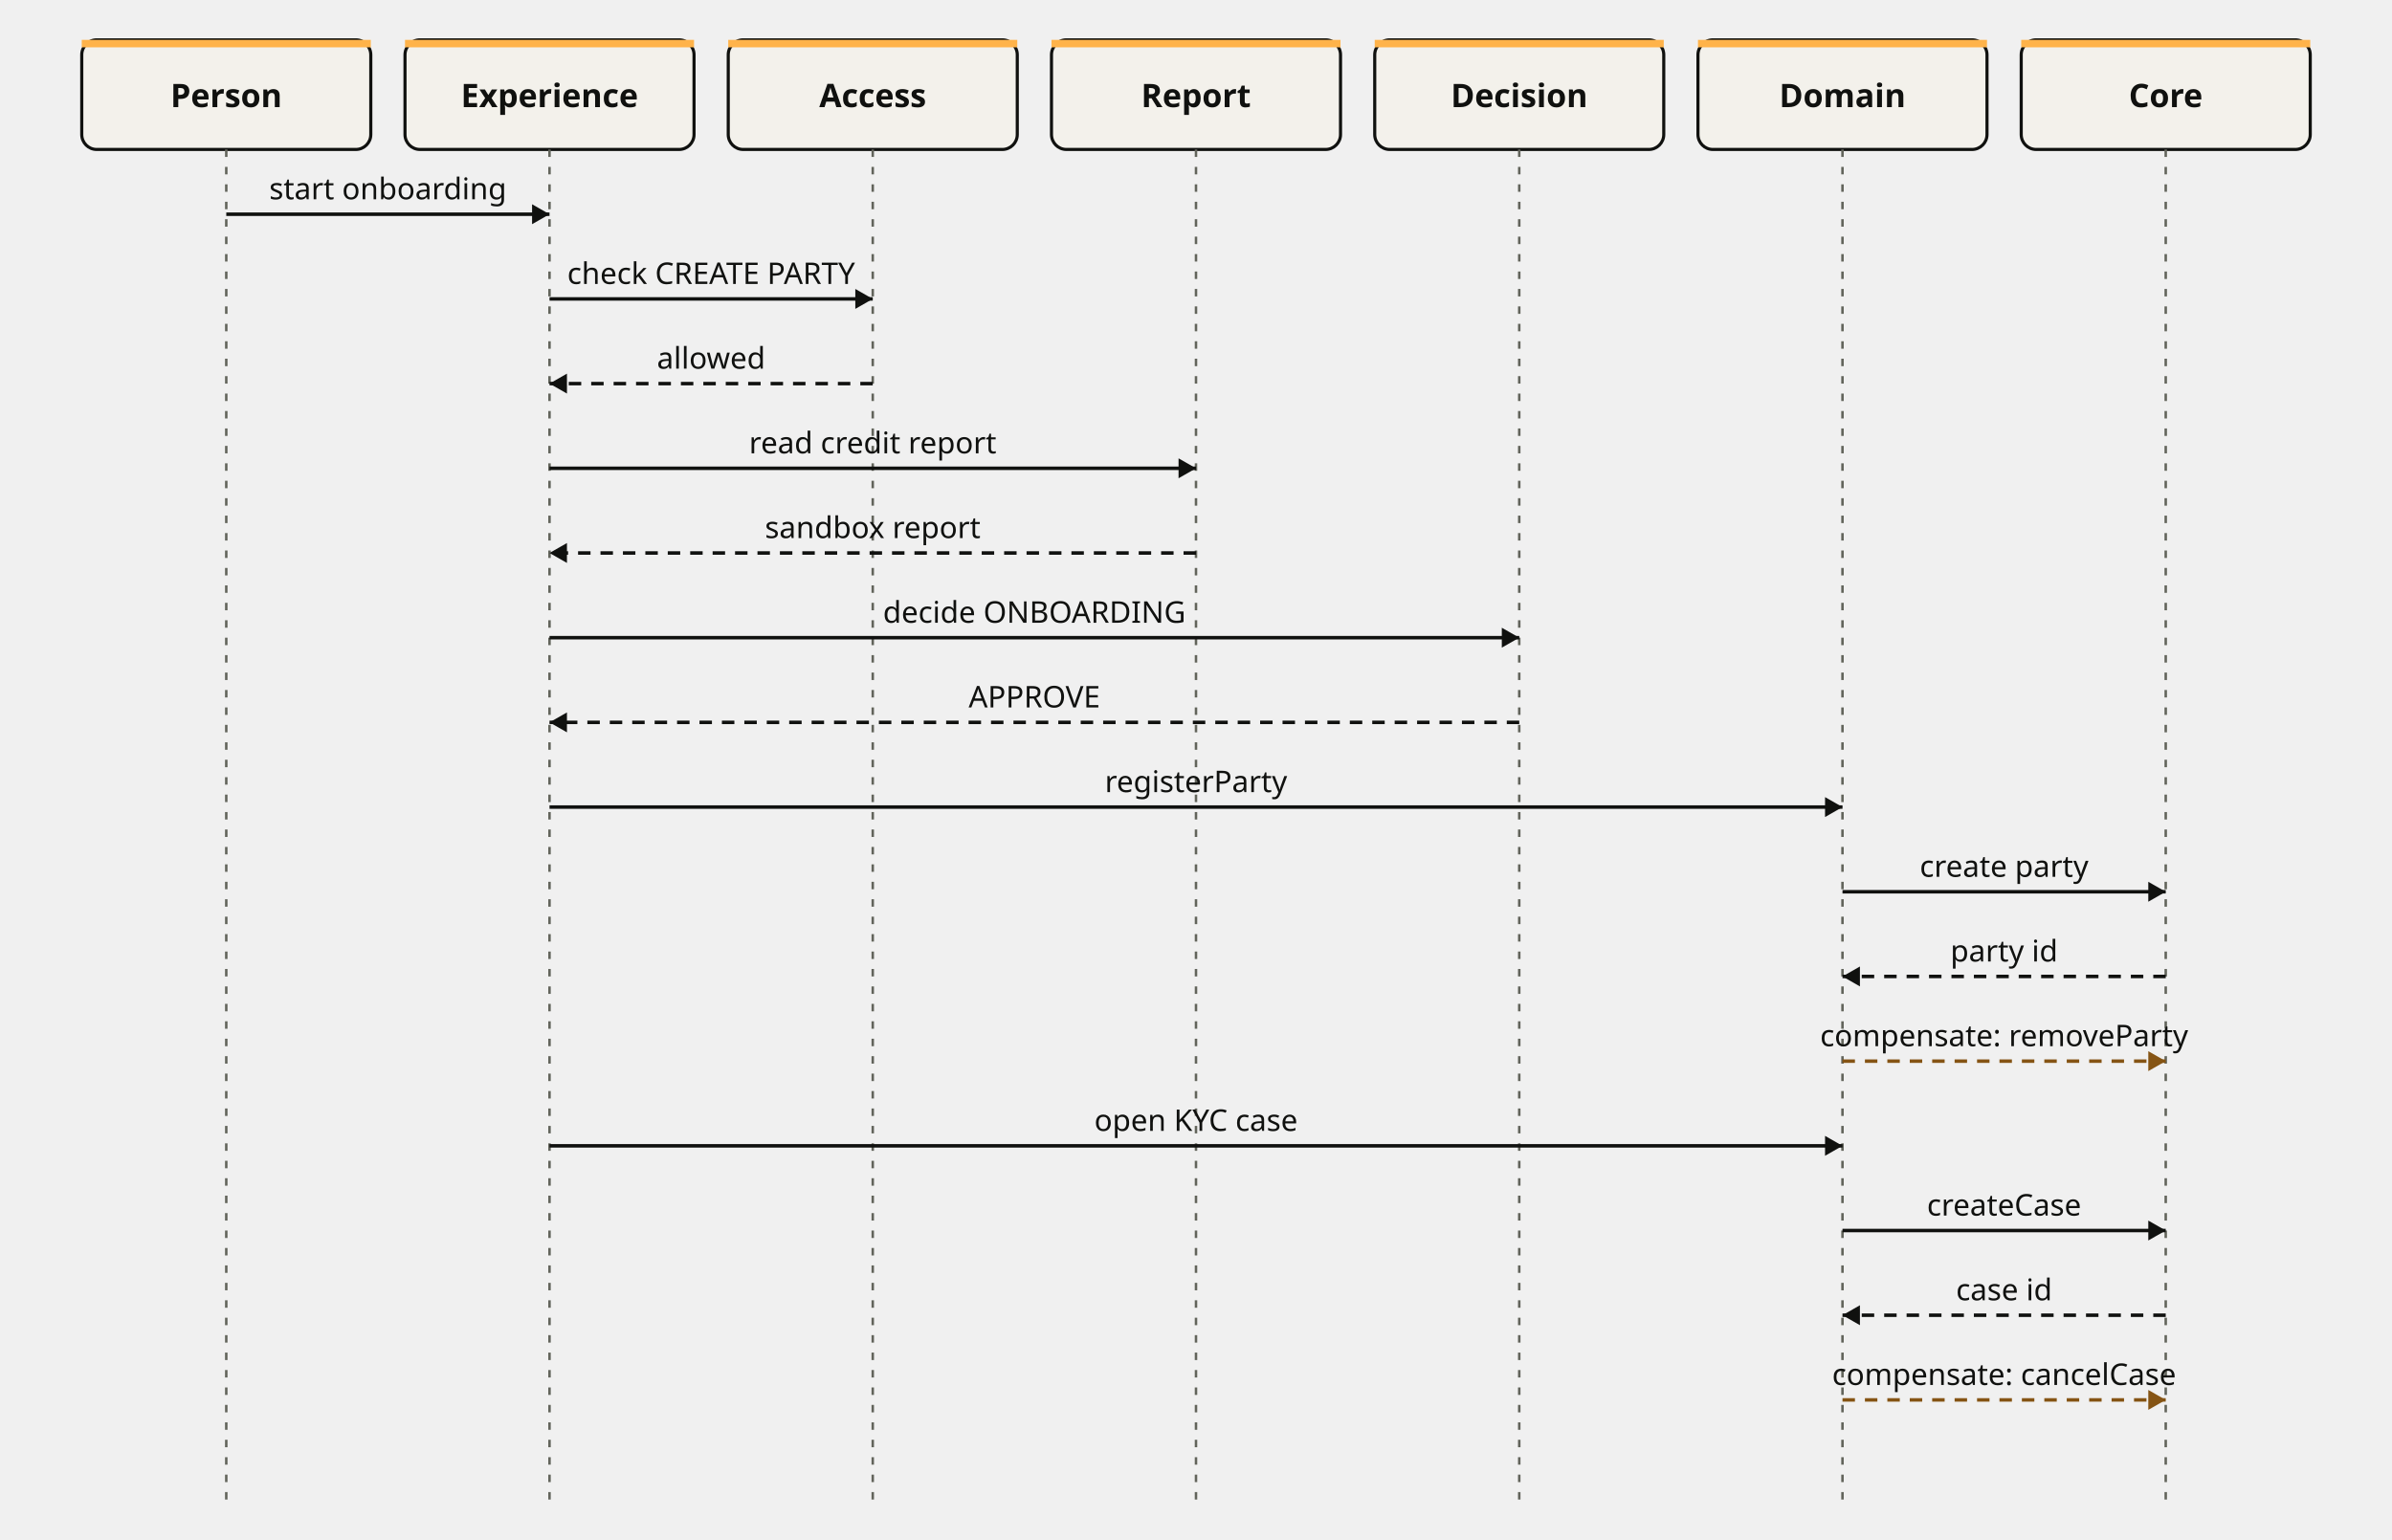
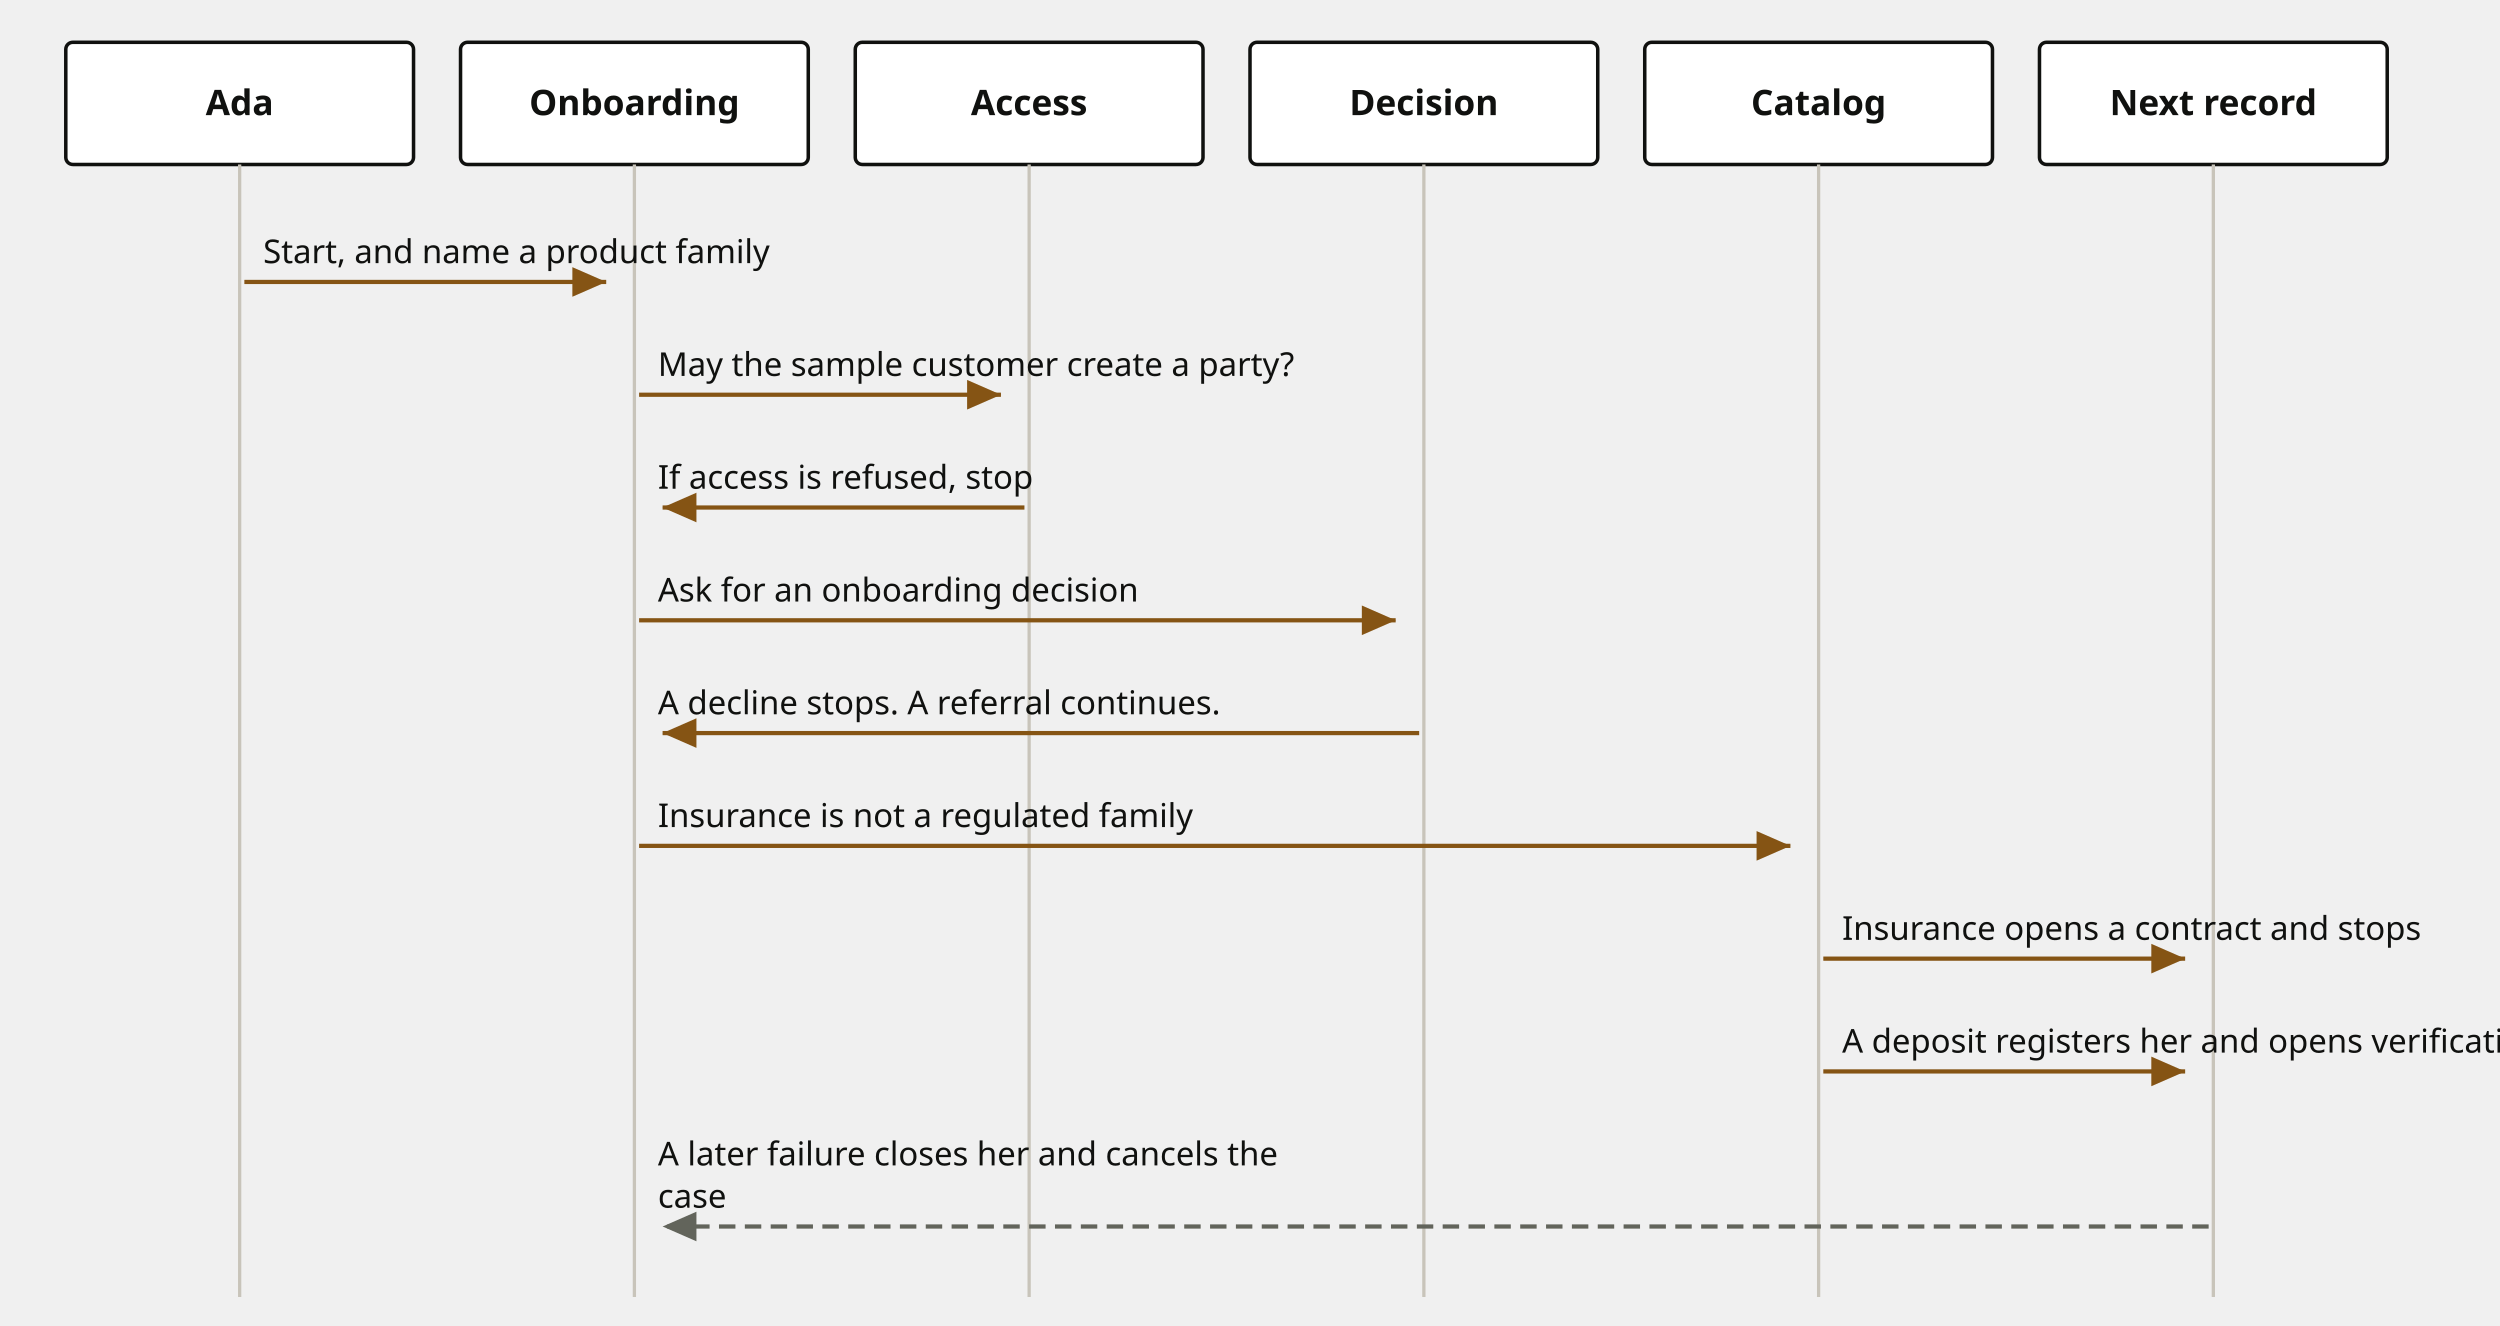
- <svg xmlns="http://www.w3.org/2000/svg" viewBox="0 0 960 618" role="img">
-   <style>text{font-family:Manrope,system-ui,sans-serif}</style>
-   <rect x="32.811" y="16" width="116" height="44" rx="6" fill="#f3f1eb" stroke="#10110f" stroke-width="1.25" />
-   <rect x="32.811" y="16" width="116" height="3" fill="#ffb34a" />
-   <text x="90.811" y="43" fill="#10110f" font-size="13" font-weight="700" text-anchor="middle">Person</text>
-   <line x1="90.811" y1="60" x2="90.811" y2="606" stroke="#62645b" stroke-width="1" stroke-dasharray="3 4" />
-   <rect x="162.541" y="16" width="116" height="44" rx="6" fill="#f3f1eb" stroke="#10110f" stroke-width="1.25" />
-   <rect x="162.541" y="16" width="116" height="3" fill="#ffb34a" />
-   <text x="220.541" y="43" fill="#10110f" font-size="13" font-weight="700" text-anchor="middle">Experience</text>
-   <line x1="220.541" y1="60" x2="220.541" y2="606" stroke="#62645b" stroke-width="1" stroke-dasharray="3 4" />
-   <rect x="292.27" y="16" width="116" height="44" rx="6" fill="#f3f1eb" stroke="#10110f" stroke-width="1.25" />
-   <rect x="292.27" y="16" width="116" height="3" fill="#ffb34a" />
-   <text x="350.27" y="43" fill="#10110f" font-size="13" font-weight="700" text-anchor="middle">Access</text>
-   <line x1="350.27" y1="60" x2="350.27" y2="606" stroke="#62645b" stroke-width="1" stroke-dasharray="3 4" />
-   <rect x="422" y="16" width="116" height="44" rx="6" fill="#f3f1eb" stroke="#10110f" stroke-width="1.25" />
-   <rect x="422" y="16" width="116" height="3" fill="#ffb34a" />
-   <text x="480" y="43" fill="#10110f" font-size="13" font-weight="700" text-anchor="middle">Report</text>
-   <line x1="480" y1="60" x2="480" y2="606" stroke="#62645b" stroke-width="1" stroke-dasharray="3 4" />
-   <rect x="551.73" y="16" width="116" height="44" rx="6" fill="#f3f1eb" stroke="#10110f" stroke-width="1.25" />
-   <rect x="551.73" y="16" width="116" height="3" fill="#ffb34a" />
-   <text x="609.73" y="43" fill="#10110f" font-size="13" font-weight="700" text-anchor="middle">Decision</text>
-   <line x1="609.73" y1="60" x2="609.73" y2="606" stroke="#62645b" stroke-width="1" stroke-dasharray="3 4" />
-   <rect x="681.459" y="16" width="116" height="44" rx="6" fill="#f3f1eb" stroke="#10110f" stroke-width="1.25" />
-   <rect x="681.459" y="16" width="116" height="3" fill="#ffb34a" />
-   <text x="739.459" y="43" fill="#10110f" font-size="13" font-weight="700" text-anchor="middle">Domain</text>
-   <line x1="739.459" y1="60" x2="739.459" y2="606" stroke="#62645b" stroke-width="1" stroke-dasharray="3 4" />
-   <rect x="811.189" y="16" width="116" height="44" rx="6" fill="#f3f1eb" stroke="#10110f" stroke-width="1.25" />
-   <rect x="811.189" y="16" width="116" height="3" fill="#ffb34a" />
-   <text x="869.189" y="43" fill="#10110f" font-size="13" font-weight="700" text-anchor="middle">Core</text>
-   <line x1="869.189" y1="60" x2="869.189" y2="606" stroke="#62645b" stroke-width="1" stroke-dasharray="3 4" />
-   <line x1="90.811" y1="86" x2="220.541" y2="86" stroke="#10110f" stroke-width="1.4" />
-   <polygon points="220.541,86 213.541,82 213.541,90" fill="#10110f" />
-   <text x="155.676" y="80" fill="#10110f" font-size="12" text-anchor="middle">start onboarding</text>
-   <line x1="220.541" y1="120" x2="350.27" y2="120" stroke="#10110f" stroke-width="1.4" />
-   <polygon points="350.27,120 343.27,116 343.27,124" fill="#10110f" />
-   <text x="285.405" y="114" fill="#10110f" font-size="12" text-anchor="middle">check CREATE PARTY</text>
-   <line x1="350.27" y1="154" x2="220.541" y2="154" stroke="#10110f" stroke-width="1.4" stroke-dasharray="5 4" />
-   <polygon points="220.541,154 227.541,150 227.541,158" fill="#10110f" />
-   <text x="285.405" y="148" fill="#10110f" font-size="12" text-anchor="middle">allowed</text>
-   <line x1="220.541" y1="188" x2="480" y2="188" stroke="#10110f" stroke-width="1.4" />
-   <polygon points="480,188 473,184 473,192" fill="#10110f" />
-   <text x="350.27" y="182" fill="#10110f" font-size="12" text-anchor="middle">read credit report</text>
-   <line x1="480" y1="222" x2="220.541" y2="222" stroke="#10110f" stroke-width="1.4" stroke-dasharray="5 4" />
-   <polygon points="220.541,222 227.541,218 227.541,226" fill="#10110f" />
-   <text x="350.27" y="216" fill="#10110f" font-size="12" text-anchor="middle">sandbox report</text>
-   <line x1="220.541" y1="256" x2="609.73" y2="256" stroke="#10110f" stroke-width="1.4" />
-   <polygon points="609.73,256 602.73,252 602.73,260" fill="#10110f" />
-   <text x="415.135" y="250" fill="#10110f" font-size="12" text-anchor="middle">decide ONBOARDING</text>
-   <line x1="609.73" y1="290" x2="220.541" y2="290" stroke="#10110f" stroke-width="1.4" stroke-dasharray="5 4" />
-   <polygon points="220.541,290 227.541,286 227.541,294" fill="#10110f" />
-   <text x="415.135" y="284" fill="#10110f" font-size="12" text-anchor="middle">APPROVE</text>
-   <line x1="220.541" y1="324" x2="739.459" y2="324" stroke="#10110f" stroke-width="1.4" />
-   <polygon points="739.459,324 732.459,320 732.459,328" fill="#10110f" />
-   <text x="480" y="318" fill="#10110f" font-size="12" text-anchor="middle">registerParty</text>
-   <line x1="739.459" y1="358" x2="869.189" y2="358" stroke="#10110f" stroke-width="1.4" />
-   <polygon points="869.189,358 862.189,354 862.189,362" fill="#10110f" />
-   <text x="804.324" y="352" fill="#10110f" font-size="12" text-anchor="middle">create party</text>
-   <line x1="869.189" y1="392" x2="739.459" y2="392" stroke="#10110f" stroke-width="1.4" stroke-dasharray="5 4" />
-   <polygon points="739.459,392 746.459,388 746.459,396" fill="#10110f" />
-   <text x="804.324" y="386" fill="#10110f" font-size="12" text-anchor="middle">party id</text>
-   <line x1="739.459" y1="426" x2="869.189" y2="426" stroke="#855414" stroke-width="1.4" stroke-dasharray="5 4" />
-   <polygon points="869.189,426 862.189,422 862.189,430" fill="#855414" />
-   <text x="804.324" y="420" fill="#10110f" font-size="12" text-anchor="middle">compensate: removeParty</text>
-   <line x1="220.541" y1="460" x2="739.459" y2="460" stroke="#10110f" stroke-width="1.4" />
-   <polygon points="739.459,460 732.459,456 732.459,464" fill="#10110f" />
-   <text x="480" y="454" fill="#10110f" font-size="12" text-anchor="middle">open KYC case</text>
-   <line x1="739.459" y1="494" x2="869.189" y2="494" stroke="#10110f" stroke-width="1.4" />
-   <polygon points="869.189,494 862.189,490 862.189,498" fill="#10110f" />
-   <text x="804.324" y="488" fill="#10110f" font-size="12" text-anchor="middle">createCase</text>
-   <line x1="869.189" y1="528" x2="739.459" y2="528" stroke="#10110f" stroke-width="1.4" stroke-dasharray="5 4" />
-   <polygon points="739.459,528 746.459,524 746.459,532" fill="#10110f" />
-   <text x="804.324" y="522" fill="#10110f" font-size="12" text-anchor="middle">case id</text>
-   <line x1="739.459" y1="562" x2="869.189" y2="562" stroke="#855414" stroke-width="1.4" stroke-dasharray="5 4" />
-   <polygon points="869.189,562 862.189,558 862.189,566" fill="#855414" />
-   <text x="804.324" y="556" fill="#10110f" font-size="12" text-anchor="middle">compensate: cancelCase</text>
+ <svg xmlns="http://www.w3.org/2000/svg" viewBox="0 0 1064 564" width="1064" height="564" role="img">
+   <style>
+ text { font-family: Manrope, system-ui, sans-serif; fill: #10110f; }
+ .box { fill: #ffffff; stroke: #10110f; stroke-width: 1.5; }
+ .life { stroke: #c8c4ba; stroke-width: 1.4; }
+ .arr { stroke: #855414; stroke-width: 1.8; fill: none; }
+ .dash { stroke: #62645b; stroke-width: 1.8; fill: none; stroke-dasharray: 7 4; }
+ .name { font-size: 15px; font-weight: 700; }
+ .lab { font-size: 14px; }
+ </style>
+   <defs>
+     <marker id="ah" markerWidth="9" markerHeight="9" refX="8" refY="3.5" orient="auto">
+       <path d="M0,0 L8,3.5 L0,7 Z" fill="#855414" />
+     </marker>
+     <marker id="dh" markerWidth="9" markerHeight="9" refX="8" refY="3.5" orient="auto">
+       <path d="M0,0 L8,3.5 L0,7 Z" fill="#62645b" />
+     </marker>
+   </defs>
+   <rect class="box" x="28" y="18" width="148" height="52" rx="3" />
+   <text class="name" x="102.0" y="49.0" text-anchor="middle">Ada</text>
+   <line class="life" x1="102.0" y1="70" x2="102.0" y2="552" />
+   <rect class="box" x="196" y="18" width="148" height="52" rx="3" />
+   <text class="name" x="270.0" y="49.0" text-anchor="middle">Onboarding</text>
+   <line class="life" x1="270.0" y1="70" x2="270.0" y2="552" />
+   <rect class="box" x="364" y="18" width="148" height="52" rx="3" />
+   <text class="name" x="438.0" y="49.0" text-anchor="middle">Access</text>
+   <line class="life" x1="438.0" y1="70" x2="438.0" y2="552" />
+   <rect class="box" x="532" y="18" width="148" height="52" rx="3" />
+   <text class="name" x="606.0" y="49.0" text-anchor="middle">Decision</text>
+   <line class="life" x1="606.0" y1="70" x2="606.0" y2="552" />
+   <rect class="box" x="700" y="18" width="148" height="52" rx="3" />
+   <text class="name" x="774.0" y="49.0" text-anchor="middle">Catalog</text>
+   <line class="life" x1="774.0" y1="70" x2="774.0" y2="552" />
+   <rect class="box" x="868" y="18" width="148" height="52" rx="3" />
+   <text class="name" x="942.0" y="49.0" text-anchor="middle">Next record</text>
+   <line class="life" x1="942.0" y1="70" x2="942.0" y2="552" />
+   <text class="lab" x="112.0" y="112">Start, and name a product family</text>
+   <line class="arr" x1="104.0" y1="120" x2="258.0" y2="120" marker-end="url(#ah)" />
+   <text class="lab" x="280.0" y="160">May the sample customer create a party?</text>
+   <line class="arr" x1="272.0" y1="168" x2="426.0" y2="168" marker-end="url(#ah)" />
+   <text class="lab" x="280.0" y="208">If access is refused, stop</text>
+   <line class="arr" x1="436.0" y1="216" x2="282.0" y2="216" marker-end="url(#ah)" />
+   <text class="lab" x="280.0" y="256">Ask for an onboarding decision</text>
+   <line class="arr" x1="272.0" y1="264" x2="594.0" y2="264" marker-end="url(#ah)" />
+   <text class="lab" x="280.0" y="304">A decline stops. A referral continues.</text>
+   <line class="arr" x1="604.0" y1="312" x2="282.0" y2="312" marker-end="url(#ah)" />
+   <text class="lab" x="280.0" y="352">Insurance is not a regulated family</text>
+   <line class="arr" x1="272.0" y1="360" x2="762.0" y2="360" marker-end="url(#ah)" />
+   <text class="lab" x="784.0" y="400">Insurance opens a contract and stops</text>
+   <line class="arr" x1="776.0" y1="408" x2="930.0" y2="408" marker-end="url(#ah)" />
+   <text class="lab" x="784.0" y="448">A deposit registers her and opens verification</text>
+   <line class="arr" x1="776.0" y1="456" x2="930.0" y2="456" marker-end="url(#ah)" />
+   <text class="lab" x="280.0" y="496">A later failure closes her and cancels the</text>
+   <text class="lab" x="280.0" y="514">case</text>
+   <line class="dash" x1="940.0" y1="522" x2="282.0" y2="522" marker-end="url(#dh)" />
</svg>
